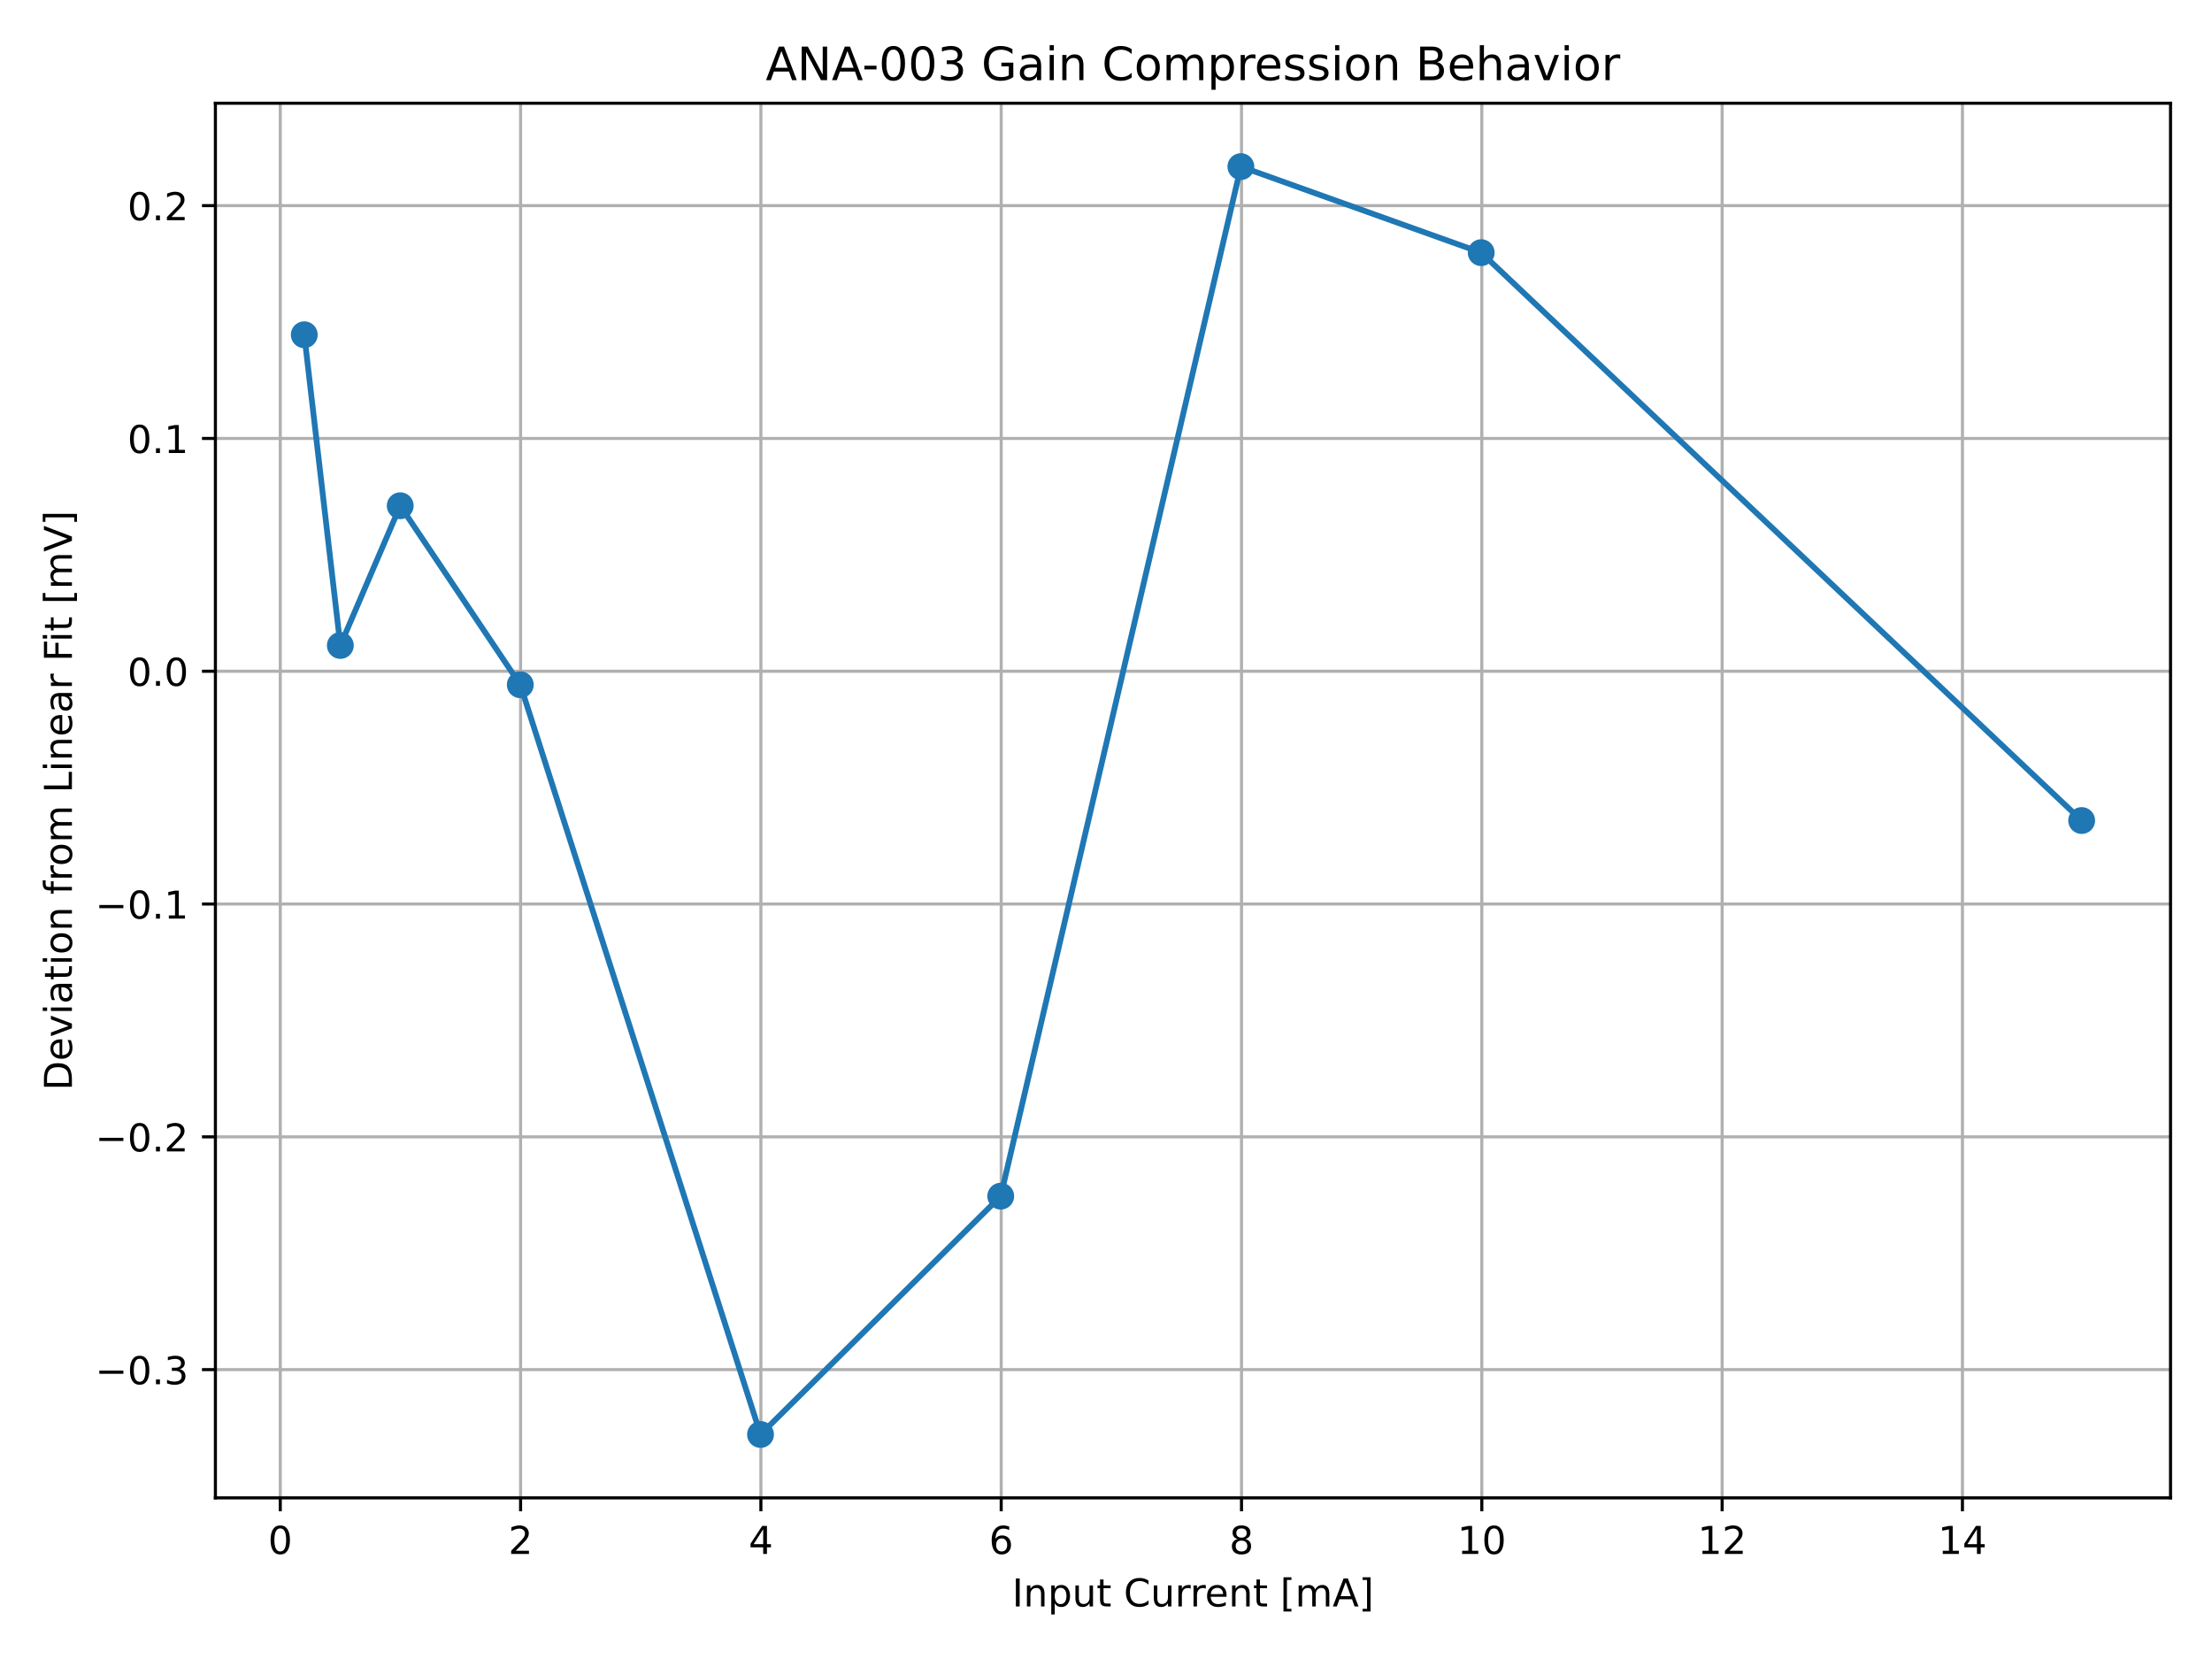
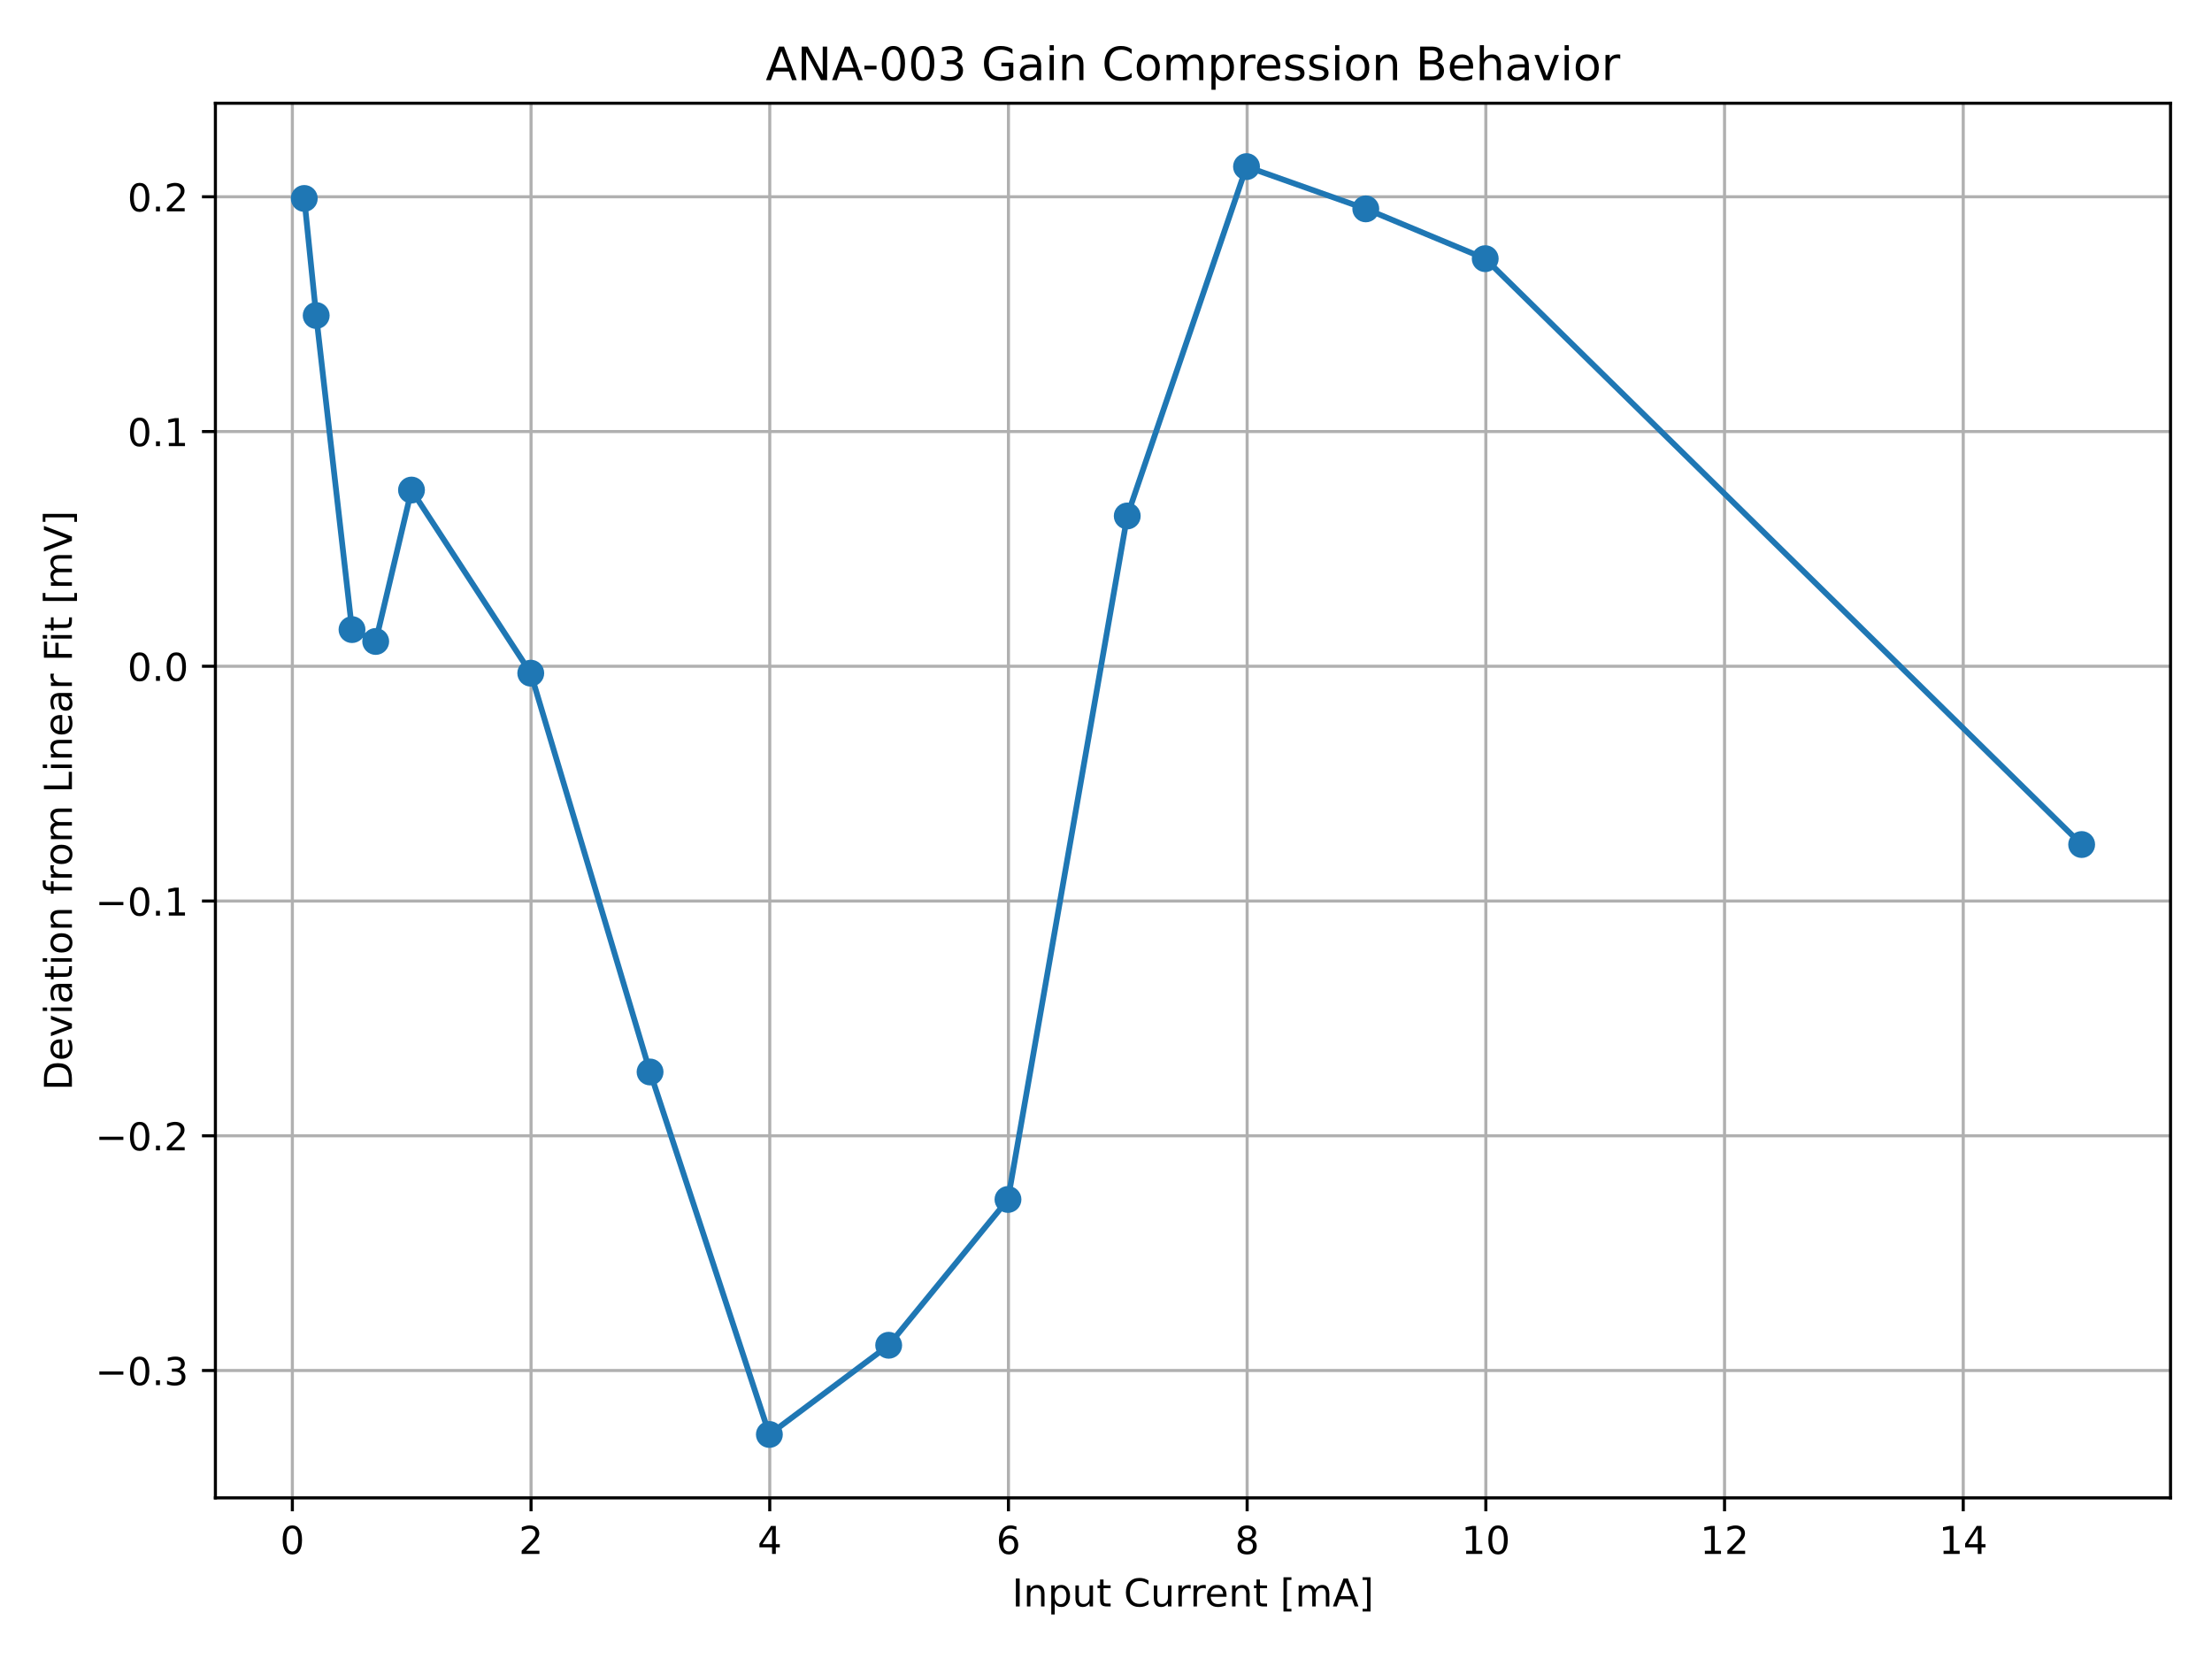
<svg xmlns="http://www.w3.org/2000/svg" xmlns:xlink="http://www.w3.org/1999/xlink" width="576pt" height="432pt" viewBox="0 0 576 432" version="1.1">
  <defs>
    <style type="text/css">*{stroke-linejoin: round; stroke-linecap: butt}</style>
  </defs>
  <g id="figure_1">
    <g id="patch_1">
      <path d="M 0 432  L 576 432  L 576 0  L 0 0  z " style="fill: #ffffff" />
    </g>
    <g id="axes_1">
      <g id="patch_2">
        <path d="M 56.09 390.04  L 565.2 390.04  L 565.2 26.88  L 56.09 26.88  z " style="fill: #ffffff" />
      </g>
      <g id="matplotlib.axis_1">
        <g id="xtick_1">
          <g id="line2d_1">
-             <path d="M 72.982 390.04  L 72.982 26.88  " clip-path="url(#p0f450fa5d3)" style="fill: none; stroke: #b0b0b0; stroke-width: 0.8; stroke-linecap: square" />
+             <path d="M 76.128 390.04  L 76.128 26.88  " clip-path="url(#p0e2679834b)" style="fill: none; stroke: #b0b0b0; stroke-width: 0.8; stroke-linecap: square" />
          </g>
          <g id="line2d_2">
            <defs>
-               <path id="m6963978c83" d="M 0 0  L 0 3.5  " style="stroke: #000000; stroke-width: 0.8" />
+               <path id="m7934e0fa99" d="M 0 0  L 0 3.5  " style="stroke: #000000; stroke-width: 0.8" />
            </defs>
            <g>
-               <use xlink:href="#m6963978c83" x="72.982" y="390.04" style="stroke: #000000; stroke-width: 0.8" />
+               <use xlink:href="#m7934e0fa99" x="76.128" y="390.04" style="stroke: #000000; stroke-width: 0.8" />
            </g>
          </g>
          <g id="text_1">
-             <g transform="translate(69.80096 404.6384) scale(0.1 -0.1)">
+             <g transform="translate(72.94649 404.6384) scale(0.1 -0.1)">
              <defs>
                <path id="DejaVuSans-30" d="M 2034 4250  Q 1547 4250 1301 3770  Q 1056 3291 1056 2328  Q 1056 1369 1301 889  Q 1547 409 2034 409  Q 2525 409 2770 889  Q 3016 1369 3016 2328  Q 3016 3291 2770 3770  Q 2525 4250 2034 4250  z M 2034 4750  Q 2819 4750 3233 4129  Q 3647 3509 3647 2328  Q 3647 1150 3233 529  Q 2819 -91 2034 -91  Q 1250 -91 836 529  Q 422 1150 422 2328  Q 422 3509 836 4129  Q 1250 4750 2034 4750  z " transform="scale(0.015625)" />
              </defs>
              <use xlink:href="#DejaVuSans-30" />
            </g>
          </g>
        </g>
        <g id="xtick_2">
          <g id="line2d_3">
-             <path d="M 135.558 390.04  L 135.558 26.88  " clip-path="url(#p0f450fa5d3)" style="fill: none; stroke: #b0b0b0; stroke-width: 0.8; stroke-linecap: square" />
+             <path d="M 138.284 390.04  L 138.284 26.88  " clip-path="url(#p0e2679834b)" style="fill: none; stroke: #b0b0b0; stroke-width: 0.8; stroke-linecap: square" />
          </g>
          <g id="line2d_4">
            <g>
-               <use xlink:href="#m6963978c83" x="135.558" y="390.04" style="stroke: #000000; stroke-width: 0.8" />
+               <use xlink:href="#m7934e0fa99" x="138.284" y="390.04" style="stroke: #000000; stroke-width: 0.8" />
            </g>
          </g>
          <g id="text_2">
-             <g transform="translate(132.377 404.6384) scale(0.1 -0.1)">
+             <g transform="translate(135.1029 404.6384) scale(0.1 -0.1)">
              <defs>
                <path id="DejaVuSans-32" d="M 1228 531  L 3431 531  L 3431 0  L 469 0  L 469 531  Q 828 903 1448 1529  Q 2069 2156 2228 2338  Q 2531 2678 2651 2914  Q 2772 3150 2772 3378  Q 2772 3750 2511 3984  Q 2250 4219 1831 4219  Q 1534 4219 1204 4116  Q 875 4013 500 3803  L 500 4441  Q 881 4594 1212 4672  Q 1544 4750 1819 4750  Q 2544 4750 2975 4387  Q 3406 4025 3406 3419  Q 3406 3131 3298 2873  Q 3191 2616 2906 2266  Q 2828 2175 2409 1742  Q 1991 1309 1228 531  z " transform="scale(0.015625)" />
              </defs>
              <use xlink:href="#DejaVuSans-32" />
            </g>
          </g>
        </g>
        <g id="xtick_3">
          <g id="line2d_5">
-             <path d="M 198.134 390.04  L 198.134 26.88  " clip-path="url(#p0f450fa5d3)" style="fill: none; stroke: #b0b0b0; stroke-width: 0.8; stroke-linecap: square" />
+             <path d="M 200.441 390.04  L 200.441 26.88  " clip-path="url(#p0e2679834b)" style="fill: none; stroke: #b0b0b0; stroke-width: 0.8; stroke-linecap: square" />
          </g>
          <g id="line2d_6">
            <g>
-               <use xlink:href="#m6963978c83" x="198.134" y="390.04" style="stroke: #000000; stroke-width: 0.8" />
+               <use xlink:href="#m7934e0fa99" x="200.441" y="390.04" style="stroke: #000000; stroke-width: 0.8" />
            </g>
          </g>
          <g id="text_3">
-             <g transform="translate(194.9531 404.6384) scale(0.1 -0.1)">
+             <g transform="translate(197.2593 404.6384) scale(0.1 -0.1)">
              <defs>
                <path id="DejaVuSans-34" d="M 2419 4116  L 825 1625  L 2419 1625  L 2419 4116  z M 2253 4666  L 3047 4666  L 3047 1625  L 3713 1625  L 3713 1100  L 3047 1100  L 3047 0  L 2419 0  L 2419 1100  L 313 1100  L 313 1709  L 2253 4666  z " transform="scale(0.015625)" />
              </defs>
              <use xlink:href="#DejaVuSans-34" />
            </g>
          </g>
        </g>
        <g id="xtick_4">
          <g id="line2d_7">
-             <path d="M 260.71 390.04  L 260.71 26.88  " clip-path="url(#p0f450fa5d3)" style="fill: none; stroke: #b0b0b0; stroke-width: 0.8; stroke-linecap: square" />
+             <path d="M 262.597 390.04  L 262.597 26.88  " clip-path="url(#p0e2679834b)" style="fill: none; stroke: #b0b0b0; stroke-width: 0.8; stroke-linecap: square" />
          </g>
          <g id="line2d_8">
            <g>
-               <use xlink:href="#m6963978c83" x="260.71" y="390.04" style="stroke: #000000; stroke-width: 0.8" />
+               <use xlink:href="#m7934e0fa99" x="262.597" y="390.04" style="stroke: #000000; stroke-width: 0.8" />
            </g>
          </g>
          <g id="text_4">
-             <g transform="translate(257.5291 404.6384) scale(0.1 -0.1)">
+             <g transform="translate(259.4158 404.6384) scale(0.1 -0.1)">
              <defs>
                <path id="DejaVuSans-36" d="M 2113 2584  Q 1688 2584 1439 2293  Q 1191 2003 1191 1497  Q 1191 994 1439 701  Q 1688 409 2113 409  Q 2538 409 2786 701  Q 3034 994 3034 1497  Q 3034 2003 2786 2293  Q 2538 2584 2113 2584  z M 3366 4563  L 3366 3988  Q 3128 4100 2886 4159  Q 2644 4219 2406 4219  Q 1781 4219 1451 3797  Q 1122 3375 1075 2522  Q 1259 2794 1537 2939  Q 1816 3084 2150 3084  Q 2853 3084 3261 2657  Q 3669 2231 3669 1497  Q 3669 778 3244 343  Q 2819 -91 2113 -91  Q 1303 -91 875 529  Q 447 1150 447 2328  Q 447 3434 972 4092  Q 1497 4750 2381 4750  Q 2619 4750 2861 4703  Q 3103 4656 3366 4563  z " transform="scale(0.015625)" />
              </defs>
              <use xlink:href="#DejaVuSans-36" />
            </g>
          </g>
        </g>
        <g id="xtick_5">
          <g id="line2d_9">
-             <path d="M 323.286 390.04  L 323.286 26.88  " clip-path="url(#p0f450fa5d3)" style="fill: none; stroke: #b0b0b0; stroke-width: 0.8; stroke-linecap: square" />
+             <path d="M 324.753 390.04  L 324.753 26.88  " clip-path="url(#p0e2679834b)" style="fill: none; stroke: #b0b0b0; stroke-width: 0.8; stroke-linecap: square" />
          </g>
          <g id="line2d_10">
            <g>
-               <use xlink:href="#m6963978c83" x="323.286" y="390.04" style="stroke: #000000; stroke-width: 0.8" />
+               <use xlink:href="#m7934e0fa99" x="324.753" y="390.04" style="stroke: #000000; stroke-width: 0.8" />
            </g>
          </g>
          <g id="text_5">
-             <g transform="translate(320.1052 404.6384) scale(0.1 -0.1)">
+             <g transform="translate(321.5722 404.6384) scale(0.1 -0.1)">
              <defs>
                <path id="DejaVuSans-38" d="M 2034 2216  Q 1584 2216 1326 1975  Q 1069 1734 1069 1313  Q 1069 891 1326 650  Q 1584 409 2034 409  Q 2484 409 2743 651  Q 3003 894 3003 1313  Q 3003 1734 2745 1975  Q 2488 2216 2034 2216  z M 1403 2484  Q 997 2584 770 2862  Q 544 3141 544 3541  Q 544 4100 942 4425  Q 1341 4750 2034 4750  Q 2731 4750 3128 4425  Q 3525 4100 3525 3541  Q 3525 3141 3298 2862  Q 3072 2584 2669 2484  Q 3125 2378 3379 2068  Q 3634 1759 3634 1313  Q 3634 634 3220 271  Q 2806 -91 2034 -91  Q 1263 -91 848 271  Q 434 634 434 1313  Q 434 1759 690 2068  Q 947 2378 1403 2484  z M 1172 3481  Q 1172 3119 1398 2916  Q 1625 2713 2034 2713  Q 2441 2713 2670 2916  Q 2900 3119 2900 3481  Q 2900 3844 2670 4047  Q 2441 4250 2034 4250  Q 1625 4250 1398 4047  Q 1172 3844 1172 3481  z " transform="scale(0.015625)" />
              </defs>
              <use xlink:href="#DejaVuSans-38" />
            </g>
          </g>
        </g>
        <g id="xtick_6">
          <g id="line2d_11">
-             <path d="M 385.862 390.04  L 385.862 26.88  " clip-path="url(#p0f450fa5d3)" style="fill: none; stroke: #b0b0b0; stroke-width: 0.8; stroke-linecap: square" />
+             <path d="M 386.91 390.04  L 386.91 26.88  " clip-path="url(#p0e2679834b)" style="fill: none; stroke: #b0b0b0; stroke-width: 0.8; stroke-linecap: square" />
          </g>
          <g id="line2d_12">
            <g>
-               <use xlink:href="#m6963978c83" x="385.862" y="390.04" style="stroke: #000000; stroke-width: 0.8" />
+               <use xlink:href="#m7934e0fa99" x="386.91" y="390.04" style="stroke: #000000; stroke-width: 0.8" />
            </g>
          </g>
          <g id="text_6">
-             <g transform="translate(379.5 404.6384) scale(0.1 -0.1)">
+             <g transform="translate(380.5474 404.6384) scale(0.1 -0.1)">
              <defs>
                <path id="DejaVuSans-31" d="M 794 531  L 1825 531  L 1825 4091  L 703 3866  L 703 4441  L 1819 4666  L 2450 4666  L 2450 531  L 3481 531  L 3481 0  L 794 0  L 794 531  z " transform="scale(0.015625)" />
              </defs>
              <use xlink:href="#DejaVuSans-31" />
              <use xlink:href="#DejaVuSans-30" transform="translate(63.62305 0)" />
            </g>
          </g>
        </g>
        <g id="xtick_7">
          <g id="line2d_13">
-             <path d="M 448.439 390.04  L 448.439 26.88  " clip-path="url(#p0f450fa5d3)" style="fill: none; stroke: #b0b0b0; stroke-width: 0.8; stroke-linecap: square" />
+             <path d="M 449.066 390.04  L 449.066 26.88  " clip-path="url(#p0e2679834b)" style="fill: none; stroke: #b0b0b0; stroke-width: 0.8; stroke-linecap: square" />
          </g>
          <g id="line2d_14">
            <g>
-               <use xlink:href="#m6963978c83" x="448.439" y="390.04" style="stroke: #000000; stroke-width: 0.8" />
+               <use xlink:href="#m7934e0fa99" x="449.066" y="390.04" style="stroke: #000000; stroke-width: 0.8" />
            </g>
          </g>
          <g id="text_7">
-             <g transform="translate(442.076 404.6384) scale(0.1 -0.1)">
+             <g transform="translate(442.7038 404.6384) scale(0.1 -0.1)">
              <use xlink:href="#DejaVuSans-31" />
              <use xlink:href="#DejaVuSans-32" transform="translate(63.62305 0)" />
            </g>
          </g>
        </g>
        <g id="xtick_8">
          <g id="line2d_15">
-             <path d="M 511.015 390.04  L 511.015 26.88  " clip-path="url(#p0f450fa5d3)" style="fill: none; stroke: #b0b0b0; stroke-width: 0.8; stroke-linecap: square" />
+             <path d="M 511.223 390.04  L 511.223 26.88  " clip-path="url(#p0e2679834b)" style="fill: none; stroke: #b0b0b0; stroke-width: 0.8; stroke-linecap: square" />
          </g>
          <g id="line2d_16">
            <g>
-               <use xlink:href="#m6963978c83" x="511.015" y="390.04" style="stroke: #000000; stroke-width: 0.8" />
+               <use xlink:href="#m7934e0fa99" x="511.223" y="390.04" style="stroke: #000000; stroke-width: 0.8" />
            </g>
          </g>
          <g id="text_8">
-             <g transform="translate(504.6521 404.6384) scale(0.1 -0.1)">
+             <g transform="translate(504.8603 404.6384) scale(0.1 -0.1)">
              <use xlink:href="#DejaVuSans-31" />
              <use xlink:href="#DejaVuSans-34" transform="translate(63.62305 0)" />
            </g>
          </g>
        </g>
        <g id="text_9">
          <g transform="translate(263.5512 418.3166) scale(0.1 -0.1)">
            <defs>
              <path id="DejaVuSans-49" d="M 628 4666  L 1259 4666  L 1259 0  L 628 0  L 628 4666  z " transform="scale(0.015625)" />
              <path id="DejaVuSans-6e" d="M 3513 2113  L 3513 0  L 2938 0  L 2938 2094  Q 2938 2591 2744 2837  Q 2550 3084 2163 3084  Q 1697 3084 1428 2787  Q 1159 2491 1159 1978  L 1159 0  L 581 0  L 581 3500  L 1159 3500  L 1159 2956  Q 1366 3272 1645 3428  Q 1925 3584 2291 3584  Q 2894 3584 3203 3211  Q 3513 2838 3513 2113  z " transform="scale(0.015625)" />
              <path id="DejaVuSans-70" d="M 1159 525  L 1159 -1331  L 581 -1331  L 581 3500  L 1159 3500  L 1159 2969  Q 1341 3281 1617 3432  Q 1894 3584 2278 3584  Q 2916 3584 3314 3078  Q 3713 2572 3713 1747  Q 3713 922 3314 415  Q 2916 -91 2278 -91  Q 1894 -91 1617 61  Q 1341 213 1159 525  z M 3116 1747  Q 3116 2381 2855 2742  Q 2594 3103 2138 3103  Q 1681 3103 1420 2742  Q 1159 2381 1159 1747  Q 1159 1113 1420 752  Q 1681 391 2138 391  Q 2594 391 2855 752  Q 3116 1113 3116 1747  z " transform="scale(0.015625)" />
              <path id="DejaVuSans-75" d="M 544 1381  L 544 3500  L 1119 3500  L 1119 1403  Q 1119 906 1312 657  Q 1506 409 1894 409  Q 2359 409 2629 706  Q 2900 1003 2900 1516  L 2900 3500  L 3475 3500  L 3475 0  L 2900 0  L 2900 538  Q 2691 219 2414 64  Q 2138 -91 1772 -91  Q 1169 -91 856 284  Q 544 659 544 1381  z M 1991 3584  L 1991 3584  z " transform="scale(0.015625)" />
              <path id="DejaVuSans-74" d="M 1172 4494  L 1172 3500  L 2356 3500  L 2356 3053  L 1172 3053  L 1172 1153  Q 1172 725 1289 603  Q 1406 481 1766 481  L 2356 481  L 2356 0  L 1766 0  Q 1100 0 847 248  Q 594 497 594 1153  L 594 3053  L 172 3053  L 172 3500  L 594 3500  L 594 4494  L 1172 4494  z " transform="scale(0.015625)" />
              <path id="DejaVuSans-20" transform="scale(0.015625)" />
              <path id="DejaVuSans-43" d="M 4122 4306  L 4122 3641  Q 3803 3938 3442 4084  Q 3081 4231 2675 4231  Q 1875 4231 1450 3742  Q 1025 3253 1025 2328  Q 1025 1406 1450 917  Q 1875 428 2675 428  Q 3081 428 3442 575  Q 3803 722 4122 1019  L 4122 359  Q 3791 134 3420 21  Q 3050 -91 2638 -91  Q 1578 -91 968 557  Q 359 1206 359 2328  Q 359 3453 968 4101  Q 1578 4750 2638 4750  Q 3056 4750 3426 4639  Q 3797 4528 4122 4306  z " transform="scale(0.015625)" />
              <path id="DejaVuSans-72" d="M 2631 2963  Q 2534 3019 2420 3045  Q 2306 3072 2169 3072  Q 1681 3072 1420 2755  Q 1159 2438 1159 1844  L 1159 0  L 581 0  L 581 3500  L 1159 3500  L 1159 2956  Q 1341 3275 1631 3429  Q 1922 3584 2338 3584  Q 2397 3584 2469 3576  Q 2541 3569 2628 3553  L 2631 2963  z " transform="scale(0.015625)" />
              <path id="DejaVuSans-65" d="M 3597 1894  L 3597 1613  L 953 1613  Q 991 1019 1311 708  Q 1631 397 2203 397  Q 2534 397 2845 478  Q 3156 559 3463 722  L 3463 178  Q 3153 47 2828 -22  Q 2503 -91 2169 -91  Q 1331 -91 842 396  Q 353 884 353 1716  Q 353 2575 817 3079  Q 1281 3584 2069 3584  Q 2775 3584 3186 3129  Q 3597 2675 3597 1894  z M 3022 2063  Q 3016 2534 2758 2815  Q 2500 3097 2075 3097  Q 1594 3097 1305 2825  Q 1016 2553 972 2059  L 3022 2063  z " transform="scale(0.015625)" />
              <path id="DejaVuSans-5b" d="M 550 4863  L 1875 4863  L 1875 4416  L 1125 4416  L 1125 -397  L 1875 -397  L 1875 -844  L 550 -844  L 550 4863  z " transform="scale(0.015625)" />
              <path id="DejaVuSans-6d" d="M 3328 2828  Q 3544 3216 3844 3400  Q 4144 3584 4550 3584  Q 5097 3584 5394 3201  Q 5691 2819 5691 2113  L 5691 0  L 5113 0  L 5113 2094  Q 5113 2597 4934 2840  Q 4756 3084 4391 3084  Q 3944 3084 3684 2787  Q 3425 2491 3425 1978  L 3425 0  L 2847 0  L 2847 2094  Q 2847 2600 2669 2842  Q 2491 3084 2119 3084  Q 1678 3084 1418 2786  Q 1159 2488 1159 1978  L 1159 0  L 581 0  L 581 3500  L 1159 3500  L 1159 2956  Q 1356 3278 1631 3431  Q 1906 3584 2284 3584  Q 2666 3584 2933 3390  Q 3200 3197 3328 2828  z " transform="scale(0.015625)" />
              <path id="DejaVuSans-41" d="M 2188 4044  L 1331 1722  L 3047 1722  L 2188 4044  z M 1831 4666  L 2547 4666  L 4325 0  L 3669 0  L 3244 1197  L 1141 1197  L 716 0  L 50 0  L 1831 4666  z " transform="scale(0.015625)" />
              <path id="DejaVuSans-5d" d="M 1947 4863  L 1947 -844  L 622 -844  L 622 -397  L 1369 -397  L 1369 4416  L 622 4416  L 622 4863  L 1947 4863  z " transform="scale(0.015625)" />
            </defs>
            <use xlink:href="#DejaVuSans-49" />
            <use xlink:href="#DejaVuSans-6e" transform="translate(29.49219 0)" />
            <use xlink:href="#DejaVuSans-70" transform="translate(92.87109 0)" />
            <use xlink:href="#DejaVuSans-75" transform="translate(156.3477 0)" />
            <use xlink:href="#DejaVuSans-74" transform="translate(219.7266 0)" />
            <use xlink:href="#DejaVuSans-20" transform="translate(258.9355 0)" />
            <use xlink:href="#DejaVuSans-43" transform="translate(290.7227 0)" />
            <use xlink:href="#DejaVuSans-75" transform="translate(360.5469 0)" />
            <use xlink:href="#DejaVuSans-72" transform="translate(423.9258 0)" />
            <use xlink:href="#DejaVuSans-72" transform="translate(463.2891 0)" />
            <use xlink:href="#DejaVuSans-65" transform="translate(502.1523 0)" />
            <use xlink:href="#DejaVuSans-6e" transform="translate(563.6758 0)" />
            <use xlink:href="#DejaVuSans-74" transform="translate(627.0547 0)" />
            <use xlink:href="#DejaVuSans-20" transform="translate(666.2637 0)" />
            <use xlink:href="#DejaVuSans-5b" transform="translate(698.0508 0)" />
            <use xlink:href="#DejaVuSans-6d" transform="translate(737.0645 0)" />
            <use xlink:href="#DejaVuSans-41" transform="translate(834.4766 0)" />
            <use xlink:href="#DejaVuSans-5d" transform="translate(902.8848 0)" />
          </g>
        </g>
      </g>
      <g id="matplotlib.axis_2">
        <g id="ytick_1">
          <g id="line2d_17">
-             <path d="M 56.09 356.651  L 565.2 356.651  " clip-path="url(#p0f450fa5d3)" style="fill: none; stroke: #b0b0b0; stroke-width: 0.8; stroke-linecap: square" />
+             <path d="M 56.09 356.878  L 565.2 356.878  " clip-path="url(#p0e2679834b)" style="fill: none; stroke: #b0b0b0; stroke-width: 0.8; stroke-linecap: square" />
          </g>
          <g id="line2d_18">
            <defs>
-               <path id="m186cac9ffe" d="M 0 0  L -3.5 0  " style="stroke: #000000; stroke-width: 0.8" />
+               <path id="m398b3fc832" d="M 0 0  L -3.5 0  " style="stroke: #000000; stroke-width: 0.8" />
            </defs>
            <g>
-               <use xlink:href="#m186cac9ffe" x="56.09" y="356.651" style="stroke: #000000; stroke-width: 0.8" />
+               <use xlink:href="#m398b3fc832" x="56.09" y="356.878" style="stroke: #000000; stroke-width: 0.8" />
            </g>
          </g>
          <g id="text_10">
-             <g transform="translate(24.80719 360.4505) scale(0.1 -0.1)">
+             <g transform="translate(24.80719 360.6771) scale(0.1 -0.1)">
              <defs>
                <path id="DejaVuSans-2212" d="M 678 2272  L 4684 2272  L 4684 1741  L 678 1741  L 678 2272  z " transform="scale(0.015625)" />
                <path id="DejaVuSans-2e" d="M 684 794  L 1344 794  L 1344 0  L 684 0  L 684 794  z " transform="scale(0.015625)" />
                <path id="DejaVuSans-33" d="M 2597 2516  Q 3050 2419 3304 2112  Q 3559 1806 3559 1356  Q 3559 666 3084 287  Q 2609 -91 1734 -91  Q 1441 -91 1130 -33  Q 819 25 488 141  L 488 750  Q 750 597 1062 519  Q 1375 441 1716 441  Q 2309 441 2620 675  Q 2931 909 2931 1356  Q 2931 1769 2642 2001  Q 2353 2234 1838 2234  L 1294 2234  L 1294 2753  L 1863 2753  Q 2328 2753 2575 2939  Q 2822 3125 2822 3475  Q 2822 3834 2567 4026  Q 2313 4219 1838 4219  Q 1578 4219 1281 4162  Q 984 4106 628 3988  L 628 4550  Q 988 4650 1302 4700  Q 1616 4750 1894 4750  Q 2613 4750 3031 4423  Q 3450 4097 3450 3541  Q 3450 3153 3228 2886  Q 3006 2619 2597 2516  z " transform="scale(0.015625)" />
              </defs>
              <use xlink:href="#DejaVuSans-2212" />
              <use xlink:href="#DejaVuSans-30" transform="translate(83.78906 0)" />
              <use xlink:href="#DejaVuSans-2e" transform="translate(147.4121 0)" />
              <use xlink:href="#DejaVuSans-33" transform="translate(179.1992 0)" />
            </g>
          </g>
        </g>
        <g id="ytick_2">
          <g id="line2d_19">
-             <path d="M 56.09 296.03  L 565.2 296.03  " clip-path="url(#p0f450fa5d3)" style="fill: none; stroke: #b0b0b0; stroke-width: 0.8; stroke-linecap: square" />
+             <path d="M 56.09 295.751  L 565.2 295.751  " clip-path="url(#p0e2679834b)" style="fill: none; stroke: #b0b0b0; stroke-width: 0.8; stroke-linecap: square" />
          </g>
          <g id="line2d_20">
            <g>
-               <use xlink:href="#m186cac9ffe" x="56.09" y="296.03" style="stroke: #000000; stroke-width: 0.8" />
+               <use xlink:href="#m398b3fc832" x="56.09" y="295.751" style="stroke: #000000; stroke-width: 0.8" />
            </g>
          </g>
          <g id="text_11">
-             <g transform="translate(24.80719 299.8296) scale(0.1 -0.1)">
+             <g transform="translate(24.80719 299.5499) scale(0.1 -0.1)">
              <use xlink:href="#DejaVuSans-2212" />
              <use xlink:href="#DejaVuSans-30" transform="translate(83.78906 0)" />
              <use xlink:href="#DejaVuSans-2e" transform="translate(147.4121 0)" />
              <use xlink:href="#DejaVuSans-32" transform="translate(179.1992 0)" />
            </g>
          </g>
        </g>
        <g id="ytick_3">
          <g id="line2d_21">
-             <path d="M 56.09 235.41  L 565.2 235.41  " clip-path="url(#p0f450fa5d3)" style="fill: none; stroke: #b0b0b0; stroke-width: 0.8; stroke-linecap: square" />
+             <path d="M 56.09 234.623  L 565.2 234.623  " clip-path="url(#p0e2679834b)" style="fill: none; stroke: #b0b0b0; stroke-width: 0.8; stroke-linecap: square" />
          </g>
          <g id="line2d_22">
            <g>
-               <use xlink:href="#m186cac9ffe" x="56.09" y="235.41" style="stroke: #000000; stroke-width: 0.8" />
+               <use xlink:href="#m398b3fc832" x="56.09" y="234.623" style="stroke: #000000; stroke-width: 0.8" />
            </g>
          </g>
          <g id="text_12">
-             <g transform="translate(24.80719 239.2087) scale(0.1 -0.1)">
+             <g transform="translate(24.80719 238.4227) scale(0.1 -0.1)">
              <use xlink:href="#DejaVuSans-2212" />
              <use xlink:href="#DejaVuSans-30" transform="translate(83.78906 0)" />
              <use xlink:href="#DejaVuSans-2e" transform="translate(147.4121 0)" />
              <use xlink:href="#DejaVuSans-31" transform="translate(179.1992 0)" />
            </g>
          </g>
        </g>
        <g id="ytick_4">
          <g id="line2d_23">
-             <path d="M 56.09 174.789  L 565.2 174.789  " clip-path="url(#p0f450fa5d3)" style="fill: none; stroke: #b0b0b0; stroke-width: 0.8; stroke-linecap: square" />
+             <path d="M 56.09 173.496  L 565.2 173.496  " clip-path="url(#p0e2679834b)" style="fill: none; stroke: #b0b0b0; stroke-width: 0.8; stroke-linecap: square" />
          </g>
          <g id="line2d_24">
            <g>
-               <use xlink:href="#m186cac9ffe" x="56.09" y="174.789" style="stroke: #000000; stroke-width: 0.8" />
+               <use xlink:href="#m398b3fc832" x="56.09" y="173.496" style="stroke: #000000; stroke-width: 0.8" />
            </g>
          </g>
          <g id="text_13">
-             <g transform="translate(33.18688 178.5878) scale(0.1 -0.1)">
+             <g transform="translate(33.18688 177.2955) scale(0.1 -0.1)">
              <use xlink:href="#DejaVuSans-30" />
              <use xlink:href="#DejaVuSans-2e" transform="translate(63.62305 0)" />
              <use xlink:href="#DejaVuSans-30" transform="translate(95.41016 0)" />
            </g>
          </g>
        </g>
        <g id="ytick_5">
          <g id="line2d_25">
-             <path d="M 56.09 114.168  L 565.2 114.168  " clip-path="url(#p0f450fa5d3)" style="fill: none; stroke: #b0b0b0; stroke-width: 0.8; stroke-linecap: square" />
+             <path d="M 56.09 112.369  L 565.2 112.369  " clip-path="url(#p0e2679834b)" style="fill: none; stroke: #b0b0b0; stroke-width: 0.8; stroke-linecap: square" />
          </g>
          <g id="line2d_26">
            <g>
-               <use xlink:href="#m186cac9ffe" x="56.09" y="114.168" style="stroke: #000000; stroke-width: 0.8" />
+               <use xlink:href="#m398b3fc832" x="56.09" y="112.369" style="stroke: #000000; stroke-width: 0.8" />
            </g>
          </g>
          <g id="text_14">
-             <g transform="translate(33.18688 117.967) scale(0.1 -0.1)">
+             <g transform="translate(33.18688 116.1683) scale(0.1 -0.1)">
              <use xlink:href="#DejaVuSans-30" />
              <use xlink:href="#DejaVuSans-2e" transform="translate(63.62305 0)" />
              <use xlink:href="#DejaVuSans-31" transform="translate(95.41016 0)" />
            </g>
          </g>
        </g>
        <g id="ytick_6">
          <g id="line2d_27">
-             <path d="M 56.09 53.547  L 565.2 53.547  " clip-path="url(#p0f450fa5d3)" style="fill: none; stroke: #b0b0b0; stroke-width: 0.8; stroke-linecap: square" />
+             <path d="M 56.09 51.242  L 565.2 51.242  " clip-path="url(#p0e2679834b)" style="fill: none; stroke: #b0b0b0; stroke-width: 0.8; stroke-linecap: square" />
          </g>
          <g id="line2d_28">
            <g>
-               <use xlink:href="#m186cac9ffe" x="56.09" y="53.547" style="stroke: #000000; stroke-width: 0.8" />
+               <use xlink:href="#m398b3fc832" x="56.09" y="51.242" style="stroke: #000000; stroke-width: 0.8" />
            </g>
          </g>
          <g id="text_15">
-             <g transform="translate(33.18688 57.34607) scale(0.1 -0.1)">
+             <g transform="translate(33.18688 55.04113) scale(0.1 -0.1)">
              <use xlink:href="#DejaVuSans-30" />
              <use xlink:href="#DejaVuSans-2e" transform="translate(63.62305 0)" />
              <use xlink:href="#DejaVuSans-32" transform="translate(95.41016 0)" />
            </g>
          </g>
        </g>
        <g id="text_16">
          <g transform="translate(18.7275 283.96) rotate(-90) scale(0.1 -0.1)">
            <defs>
              <path id="DejaVuSans-44" d="M 1259 4147  L 1259 519  L 2022 519  Q 2988 519 3436 956  Q 3884 1394 3884 2338  Q 3884 3275 3436 3711  Q 2988 4147 2022 4147  L 1259 4147  z M 628 4666  L 1925 4666  Q 3281 4666 3915 4102  Q 4550 3538 4550 2338  Q 4550 1131 3912 565  Q 3275 0 1925 0  L 628 0  L 628 4666  z " transform="scale(0.015625)" />
              <path id="DejaVuSans-76" d="M 191 3500  L 800 3500  L 1894 563  L 2988 3500  L 3597 3500  L 2284 0  L 1503 0  L 191 3500  z " transform="scale(0.015625)" />
              <path id="DejaVuSans-69" d="M 603 3500  L 1178 3500  L 1178 0  L 603 0  L 603 3500  z M 603 4863  L 1178 4863  L 1178 4134  L 603 4134  L 603 4863  z " transform="scale(0.015625)" />
              <path id="DejaVuSans-61" d="M 2194 1759  Q 1497 1759 1228 1600  Q 959 1441 959 1056  Q 959 750 1161 570  Q 1363 391 1709 391  Q 2188 391 2477 730  Q 2766 1069 2766 1631  L 2766 1759  L 2194 1759  z M 3341 1997  L 3341 0  L 2766 0  L 2766 531  Q 2569 213 2275 61  Q 1981 -91 1556 -91  Q 1019 -91 701 211  Q 384 513 384 1019  Q 384 1609 779 1909  Q 1175 2209 1959 2209  L 2766 2209  L 2766 2266  Q 2766 2663 2505 2880  Q 2244 3097 1772 3097  Q 1472 3097 1187 3025  Q 903 2953 641 2809  L 641 3341  Q 956 3463 1253 3523  Q 1550 3584 1831 3584  Q 2591 3584 2966 3190  Q 3341 2797 3341 1997  z " transform="scale(0.015625)" />
              <path id="DejaVuSans-6f" d="M 1959 3097  Q 1497 3097 1228 2736  Q 959 2375 959 1747  Q 959 1119 1226 758  Q 1494 397 1959 397  Q 2419 397 2687 759  Q 2956 1122 2956 1747  Q 2956 2369 2687 2733  Q 2419 3097 1959 3097  z M 1959 3584  Q 2709 3584 3137 3096  Q 3566 2609 3566 1747  Q 3566 888 3137 398  Q 2709 -91 1959 -91  Q 1206 -91 779 398  Q 353 888 353 1747  Q 353 2609 779 3096  Q 1206 3584 1959 3584  z " transform="scale(0.015625)" />
              <path id="DejaVuSans-66" d="M 2375 4863  L 2375 4384  L 1825 4384  Q 1516 4384 1395 4259  Q 1275 4134 1275 3809  L 1275 3500  L 2222 3500  L 2222 3053  L 1275 3053  L 1275 0  L 697 0  L 697 3053  L 147 3053  L 147 3500  L 697 3500  L 697 3744  Q 697 4328 969 4595  Q 1241 4863 1831 4863  L 2375 4863  z " transform="scale(0.015625)" />
              <path id="DejaVuSans-4c" d="M 628 4666  L 1259 4666  L 1259 531  L 3531 531  L 3531 0  L 628 0  L 628 4666  z " transform="scale(0.015625)" />
              <path id="DejaVuSans-46" d="M 628 4666  L 3309 4666  L 3309 4134  L 1259 4134  L 1259 2759  L 3109 2759  L 3109 2228  L 1259 2228  L 1259 0  L 628 0  L 628 4666  z " transform="scale(0.015625)" />
              <path id="DejaVuSans-56" d="M 1831 0  L 50 4666  L 709 4666  L 2188 738  L 3669 4666  L 4325 4666  L 2547 0  L 1831 0  z " transform="scale(0.015625)" />
            </defs>
            <use xlink:href="#DejaVuSans-44" />
            <use xlink:href="#DejaVuSans-65" transform="translate(77.00195 0)" />
            <use xlink:href="#DejaVuSans-76" transform="translate(138.5254 0)" />
            <use xlink:href="#DejaVuSans-69" transform="translate(197.7051 0)" />
            <use xlink:href="#DejaVuSans-61" transform="translate(225.4883 0)" />
            <use xlink:href="#DejaVuSans-74" transform="translate(286.7676 0)" />
            <use xlink:href="#DejaVuSans-69" transform="translate(325.9766 0)" />
            <use xlink:href="#DejaVuSans-6f" transform="translate(353.7598 0)" />
            <use xlink:href="#DejaVuSans-6e" transform="translate(414.9414 0)" />
            <use xlink:href="#DejaVuSans-20" transform="translate(478.3203 0)" />
            <use xlink:href="#DejaVuSans-66" transform="translate(510.1074 0)" />
            <use xlink:href="#DejaVuSans-72" transform="translate(545.3125 0)" />
            <use xlink:href="#DejaVuSans-6f" transform="translate(584.1758 0)" />
            <use xlink:href="#DejaVuSans-6d" transform="translate(645.3574 0)" />
            <use xlink:href="#DejaVuSans-20" transform="translate(742.7695 0)" />
            <use xlink:href="#DejaVuSans-4c" transform="translate(774.5566 0)" />
            <use xlink:href="#DejaVuSans-69" transform="translate(830.2695 0)" />
            <use xlink:href="#DejaVuSans-6e" transform="translate(858.0527 0)" />
            <use xlink:href="#DejaVuSans-65" transform="translate(921.4316 0)" />
            <use xlink:href="#DejaVuSans-61" transform="translate(982.9551 0)" />
            <use xlink:href="#DejaVuSans-72" transform="translate(1044.234 0)" />
            <use xlink:href="#DejaVuSans-20" transform="translate(1085.348 0)" />
            <use xlink:href="#DejaVuSans-46" transform="translate(1117.135 0)" />
            <use xlink:href="#DejaVuSans-69" transform="translate(1167.404 0)" />
            <use xlink:href="#DejaVuSans-74" transform="translate(1195.188 0)" />
            <use xlink:href="#DejaVuSans-20" transform="translate(1234.396 0)" />
            <use xlink:href="#DejaVuSans-5b" transform="translate(1266.184 0)" />
            <use xlink:href="#DejaVuSans-6d" transform="translate(1305.197 0)" />
            <use xlink:href="#DejaVuSans-56" transform="translate(1402.609 0)" />
            <use xlink:href="#DejaVuSans-5d" transform="translate(1471.018 0)" />
          </g>
        </g>
      </g>
      <g id="line2d_29">
-         <path d="M 79.231 87.172  L 88.622 168.075  L 104.217 131.695  L 135.482 178.304  L 198.037 373.533  L 260.588 311.477  L 323.123 43.387  L 385.7 65.79  L 542.059 213.665  " clip-path="url(#p0f450fa5d3)" style="fill: none; stroke: #1f77b4; stroke-width: 1.5; stroke-linecap: square" />
+         <path d="M 79.231 51.677  L 82.335 82.161  L 91.663 163.947  L 97.832 167.035  L 107.153 127.607  L 138.209 175.294  L 169.277 279.143  L 200.344 373.533  L 231.411 350.304  L 262.475 312.337  L 293.533 134.359  L 324.591 43.387  L 355.649 54.389  L 386.748 67.357  L 542.059 219.914  " clip-path="url(#p0e2679834b)" style="fill: none; stroke: #1f77b4; stroke-width: 1.5; stroke-linecap: square" />
        <defs>
-           <path id="m784ca0de71" d="M 0 3  C 0.796 3 1.559 2.684 2.121 2.121  C 2.684 1.559 3 0.796 3 0  C 3 -0.796 2.684 -1.559 2.121 -2.121  C 1.559 -2.684 0.796 -3 0 -3  C -0.796 -3 -1.559 -2.684 -2.121 -2.121  C -2.684 -1.559 -3 -0.796 -3 0  C -3 0.796 -2.684 1.559 -2.121 2.121  C -1.559 2.684 -0.796 3 0 3  z " style="stroke: #1f77b4" />
+           <path id="m1b48e454da" d="M 0 3  C 0.796 3 1.559 2.684 2.121 2.121  C 2.684 1.559 3 0.796 3 0  C 3 -0.796 2.684 -1.559 2.121 -2.121  C 1.559 -2.684 0.796 -3 0 -3  C -0.796 -3 -1.559 -2.684 -2.121 -2.121  C -2.684 -1.559 -3 -0.796 -3 0  C -3 0.796 -2.684 1.559 -2.121 2.121  C -1.559 2.684 -0.796 3 0 3  z " style="stroke: #1f77b4" />
        </defs>
-         <g clip-path="url(#p0f450fa5d3)">
-           <use xlink:href="#m784ca0de71" x="79.231" y="87.172" style="fill: #1f77b4; stroke: #1f77b4" />
-           <use xlink:href="#m784ca0de71" x="88.622" y="168.075" style="fill: #1f77b4; stroke: #1f77b4" />
-           <use xlink:href="#m784ca0de71" x="104.217" y="131.695" style="fill: #1f77b4; stroke: #1f77b4" />
-           <use xlink:href="#m784ca0de71" x="135.482" y="178.304" style="fill: #1f77b4; stroke: #1f77b4" />
-           <use xlink:href="#m784ca0de71" x="198.037" y="373.533" style="fill: #1f77b4; stroke: #1f77b4" />
-           <use xlink:href="#m784ca0de71" x="260.588" y="311.477" style="fill: #1f77b4; stroke: #1f77b4" />
-           <use xlink:href="#m784ca0de71" x="323.123" y="43.387" style="fill: #1f77b4; stroke: #1f77b4" />
-           <use xlink:href="#m784ca0de71" x="385.7" y="65.79" style="fill: #1f77b4; stroke: #1f77b4" />
-           <use xlink:href="#m784ca0de71" x="542.059" y="213.665" style="fill: #1f77b4; stroke: #1f77b4" />
+         <g clip-path="url(#p0e2679834b)">
+           <use xlink:href="#m1b48e454da" x="79.231" y="51.677" style="fill: #1f77b4; stroke: #1f77b4" />
+           <use xlink:href="#m1b48e454da" x="82.335" y="82.161" style="fill: #1f77b4; stroke: #1f77b4" />
+           <use xlink:href="#m1b48e454da" x="91.663" y="163.947" style="fill: #1f77b4; stroke: #1f77b4" />
+           <use xlink:href="#m1b48e454da" x="97.832" y="167.035" style="fill: #1f77b4; stroke: #1f77b4" />
+           <use xlink:href="#m1b48e454da" x="107.153" y="127.607" style="fill: #1f77b4; stroke: #1f77b4" />
+           <use xlink:href="#m1b48e454da" x="138.209" y="175.294" style="fill: #1f77b4; stroke: #1f77b4" />
+           <use xlink:href="#m1b48e454da" x="169.277" y="279.143" style="fill: #1f77b4; stroke: #1f77b4" />
+           <use xlink:href="#m1b48e454da" x="200.344" y="373.533" style="fill: #1f77b4; stroke: #1f77b4" />
+           <use xlink:href="#m1b48e454da" x="231.411" y="350.304" style="fill: #1f77b4; stroke: #1f77b4" />
+           <use xlink:href="#m1b48e454da" x="262.475" y="312.337" style="fill: #1f77b4; stroke: #1f77b4" />
+           <use xlink:href="#m1b48e454da" x="293.533" y="134.359" style="fill: #1f77b4; stroke: #1f77b4" />
+           <use xlink:href="#m1b48e454da" x="324.591" y="43.387" style="fill: #1f77b4; stroke: #1f77b4" />
+           <use xlink:href="#m1b48e454da" x="355.649" y="54.389" style="fill: #1f77b4; stroke: #1f77b4" />
+           <use xlink:href="#m1b48e454da" x="386.748" y="67.357" style="fill: #1f77b4; stroke: #1f77b4" />
+           <use xlink:href="#m1b48e454da" x="542.059" y="219.914" style="fill: #1f77b4; stroke: #1f77b4" />
        </g>
      </g>
      <g id="patch_3">
        <path d="M 56.09 390.04  L 56.09 26.88  " style="fill: none; stroke: #000000; stroke-width: 0.8; stroke-linejoin: miter; stroke-linecap: square" />
      </g>
      <g id="patch_4">
        <path d="M 565.2 390.04  L 565.2 26.88  " style="fill: none; stroke: #000000; stroke-width: 0.8; stroke-linejoin: miter; stroke-linecap: square" />
      </g>
      <g id="patch_5">
        <path d="M 56.09 390.04  L 565.2 390.04  " style="fill: none; stroke: #000000; stroke-width: 0.8; stroke-linejoin: miter; stroke-linecap: square" />
      </g>
      <g id="patch_6">
        <path d="M 56.09 26.88  L 565.2 26.88  " style="fill: none; stroke: #000000; stroke-width: 0.8; stroke-linejoin: miter; stroke-linecap: square" />
      </g>
      <g id="text_17">
        <g transform="translate(199.3759 20.88) scale(0.12 -0.12)">
          <defs>
            <path id="DejaVuSans-4e" d="M 628 4666  L 1478 4666  L 3547 763  L 3547 4666  L 4159 4666  L 4159 0  L 3309 0  L 1241 3903  L 1241 0  L 628 0  L 628 4666  z " transform="scale(0.015625)" />
            <path id="DejaVuSans-2d" d="M 313 2009  L 1997 2009  L 1997 1497  L 313 1497  L 313 2009  z " transform="scale(0.015625)" />
            <path id="DejaVuSans-47" d="M 3809 666  L 3809 1919  L 2778 1919  L 2778 2438  L 4434 2438  L 4434 434  Q 4069 175 3628 42  Q 3188 -91 2688 -91  Q 1594 -91 976 548  Q 359 1188 359 2328  Q 359 3472 976 4111  Q 1594 4750 2688 4750  Q 3144 4750 3555 4637  Q 3966 4525 4313 4306  L 4313 3634  Q 3963 3931 3569 4081  Q 3175 4231 2741 4231  Q 1884 4231 1454 3753  Q 1025 3275 1025 2328  Q 1025 1384 1454 906  Q 1884 428 2741 428  Q 3075 428 3337 486  Q 3600 544 3809 666  z " transform="scale(0.015625)" />
            <path id="DejaVuSans-73" d="M 2834 3397  L 2834 2853  Q 2591 2978 2328 3040  Q 2066 3103 1784 3103  Q 1356 3103 1142 2972  Q 928 2841 928 2578  Q 928 2378 1081 2264  Q 1234 2150 1697 2047  L 1894 2003  Q 2506 1872 2764 1633  Q 3022 1394 3022 966  Q 3022 478 2636 193  Q 2250 -91 1575 -91  Q 1294 -91 989 -36  Q 684 19 347 128  L 347 722  Q 666 556 975 473  Q 1284 391 1588 391  Q 1994 391 2212 530  Q 2431 669 2431 922  Q 2431 1156 2273 1281  Q 2116 1406 1581 1522  L 1381 1569  Q 847 1681 609 1914  Q 372 2147 372 2553  Q 372 3047 722 3315  Q 1072 3584 1716 3584  Q 2034 3584 2315 3537  Q 2597 3491 2834 3397  z " transform="scale(0.015625)" />
            <path id="DejaVuSans-42" d="M 1259 2228  L 1259 519  L 2272 519  Q 2781 519 3026 730  Q 3272 941 3272 1375  Q 3272 1813 3026 2020  Q 2781 2228 2272 2228  L 1259 2228  z M 1259 4147  L 1259 2741  L 2194 2741  Q 2656 2741 2882 2914  Q 3109 3088 3109 3444  Q 3109 3797 2882 3972  Q 2656 4147 2194 4147  L 1259 4147  z M 628 4666  L 2241 4666  Q 2963 4666 3353 4366  Q 3744 4066 3744 3513  Q 3744 3084 3544 2831  Q 3344 2578 2956 2516  Q 3422 2416 3680 2098  Q 3938 1781 3938 1306  Q 3938 681 3513 340  Q 3088 0 2303 0  L 628 0  L 628 4666  z " transform="scale(0.015625)" />
            <path id="DejaVuSans-68" d="M 3513 2113  L 3513 0  L 2938 0  L 2938 2094  Q 2938 2591 2744 2837  Q 2550 3084 2163 3084  Q 1697 3084 1428 2787  Q 1159 2491 1159 1978  L 1159 0  L 581 0  L 581 4863  L 1159 4863  L 1159 2956  Q 1366 3272 1645 3428  Q 1925 3584 2291 3584  Q 2894 3584 3203 3211  Q 3513 2838 3513 2113  z " transform="scale(0.015625)" />
          </defs>
          <use xlink:href="#DejaVuSans-41" />
          <use xlink:href="#DejaVuSans-4e" transform="translate(68.4082 0)" />
          <use xlink:href="#DejaVuSans-41" transform="translate(143.2129 0)" />
          <use xlink:href="#DejaVuSans-2d" transform="translate(209.3711 0)" />
          <use xlink:href="#DejaVuSans-30" transform="translate(245.4551 0)" />
          <use xlink:href="#DejaVuSans-30" transform="translate(309.0781 0)" />
          <use xlink:href="#DejaVuSans-33" transform="translate(372.7012 0)" />
          <use xlink:href="#DejaVuSans-20" transform="translate(436.3242 0)" />
          <use xlink:href="#DejaVuSans-47" transform="translate(468.1113 0)" />
          <use xlink:href="#DejaVuSans-61" transform="translate(545.6016 0)" />
          <use xlink:href="#DejaVuSans-69" transform="translate(606.8809 0)" />
          <use xlink:href="#DejaVuSans-6e" transform="translate(634.6641 0)" />
          <use xlink:href="#DejaVuSans-20" transform="translate(698.043 0)" />
          <use xlink:href="#DejaVuSans-43" transform="translate(729.8301 0)" />
          <use xlink:href="#DejaVuSans-6f" transform="translate(799.6543 0)" />
          <use xlink:href="#DejaVuSans-6d" transform="translate(860.8359 0)" />
          <use xlink:href="#DejaVuSans-70" transform="translate(958.248 0)" />
          <use xlink:href="#DejaVuSans-72" transform="translate(1021.725 0)" />
          <use xlink:href="#DejaVuSans-65" transform="translate(1060.588 0)" />
          <use xlink:href="#DejaVuSans-73" transform="translate(1122.111 0)" />
          <use xlink:href="#DejaVuSans-73" transform="translate(1174.211 0)" />
          <use xlink:href="#DejaVuSans-69" transform="translate(1226.311 0)" />
          <use xlink:href="#DejaVuSans-6f" transform="translate(1254.094 0)" />
          <use xlink:href="#DejaVuSans-6e" transform="translate(1315.275 0)" />
          <use xlink:href="#DejaVuSans-20" transform="translate(1378.654 0)" />
          <use xlink:href="#DejaVuSans-42" transform="translate(1410.441 0)" />
          <use xlink:href="#DejaVuSans-65" transform="translate(1479.045 0)" />
          <use xlink:href="#DejaVuSans-68" transform="translate(1540.568 0)" />
          <use xlink:href="#DejaVuSans-61" transform="translate(1603.947 0)" />
          <use xlink:href="#DejaVuSans-76" transform="translate(1665.227 0)" />
          <use xlink:href="#DejaVuSans-69" transform="translate(1724.406 0)" />
          <use xlink:href="#DejaVuSans-6f" transform="translate(1752.189 0)" />
          <use xlink:href="#DejaVuSans-72" transform="translate(1813.371 0)" />
        </g>
      </g>
    </g>
  </g>
  <defs>
-     <clipPath id="p0f450fa5d3">
+     <clipPath id="p0e2679834b">
      <rect x="56.09" y="26.88" width="509.11" height="363.16" />
    </clipPath>
  </defs>
</svg>
